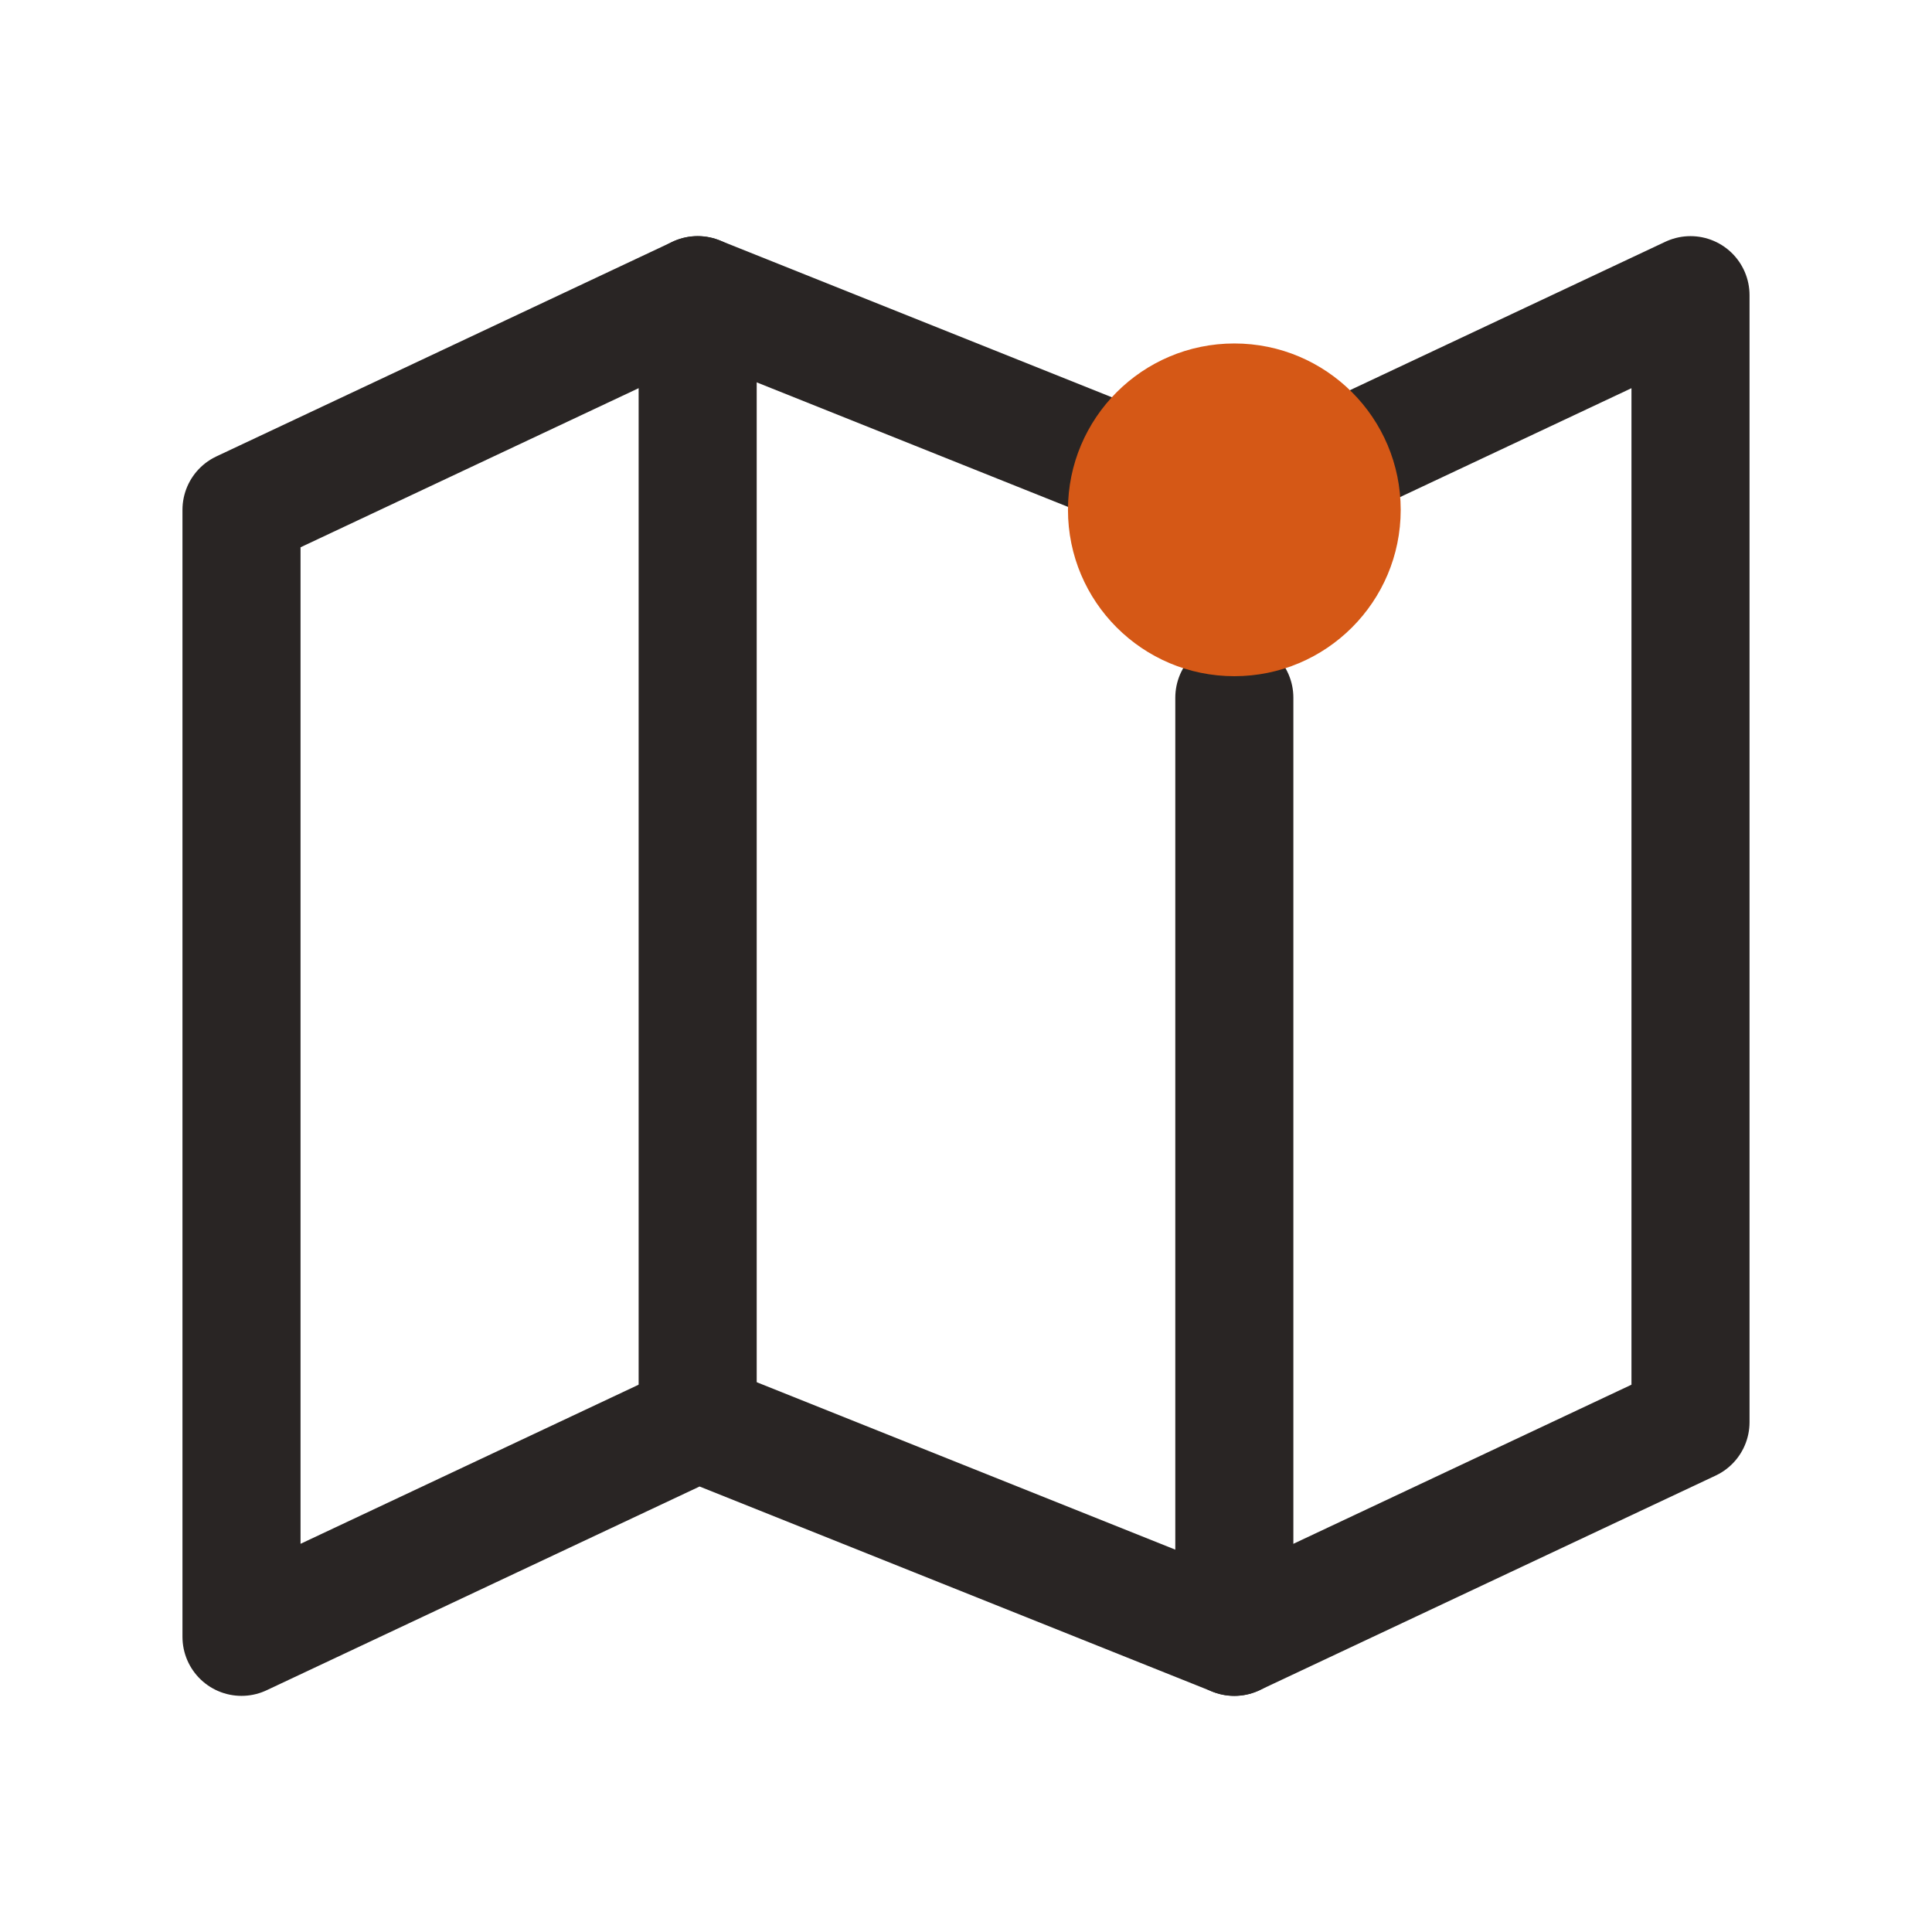
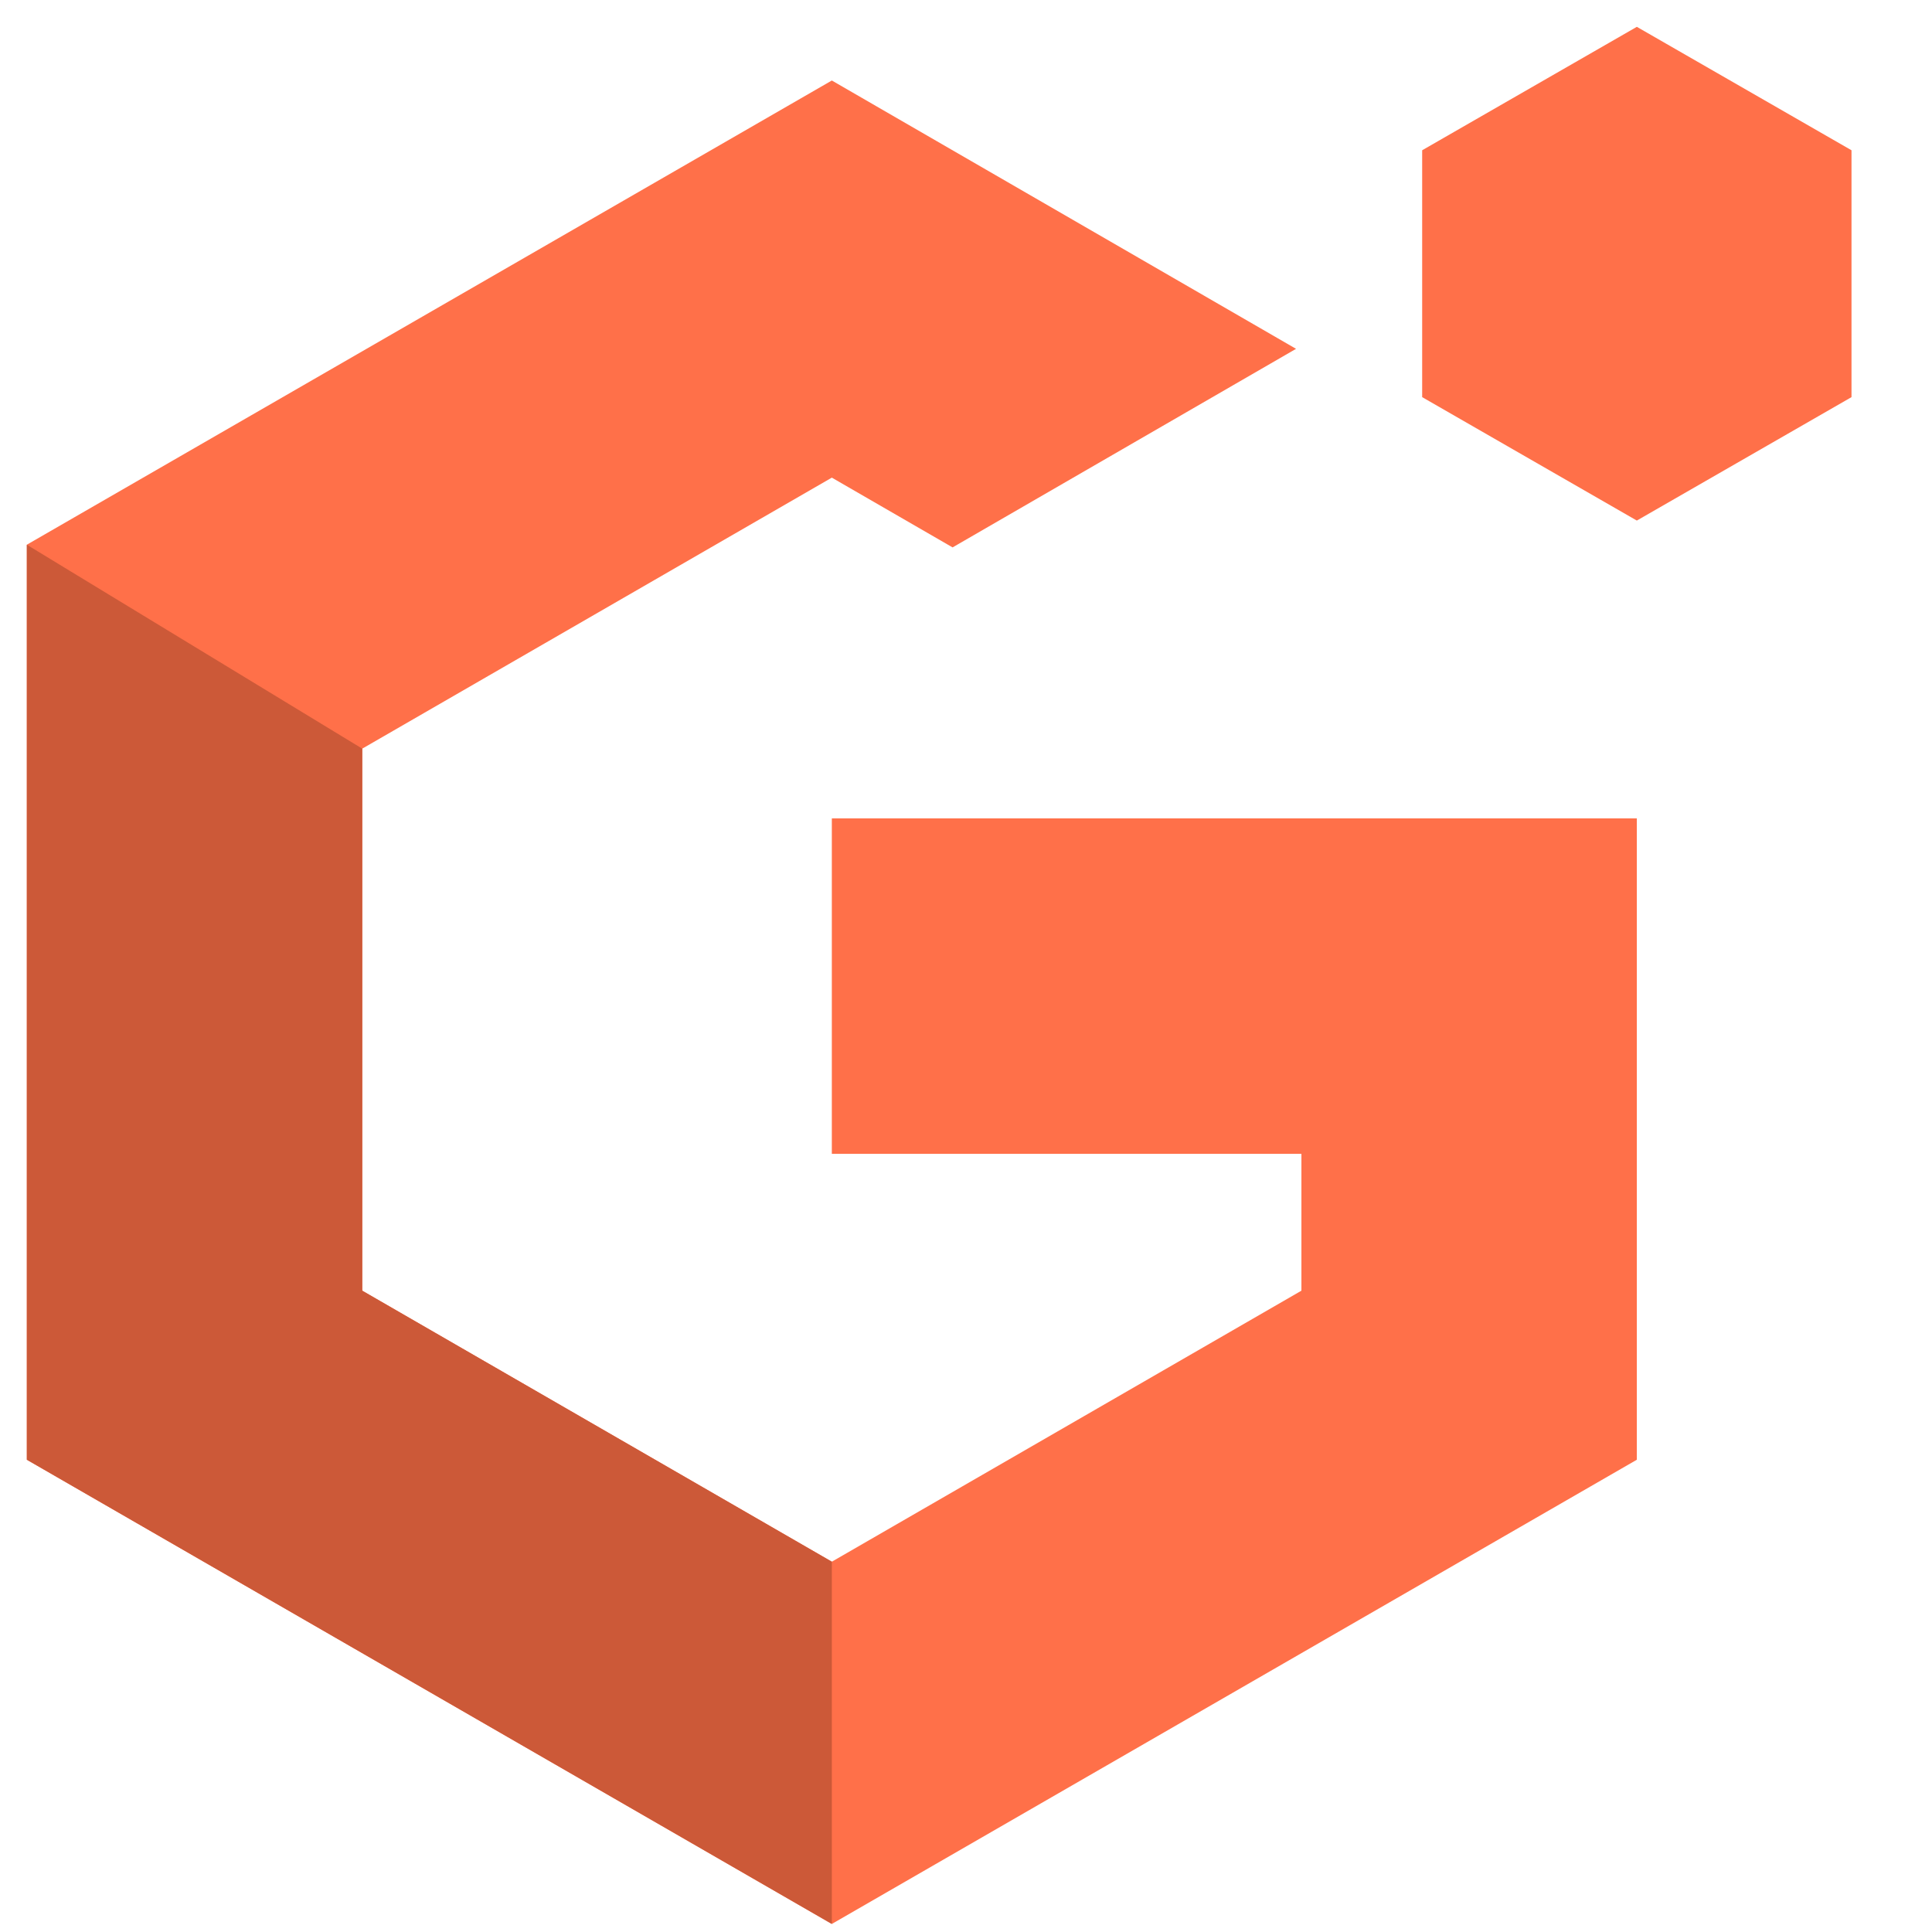
- <svg xmlns="http://www.w3.org/2000/svg" width="36" height="36" viewBox="0 0 36 36" fill="none">
-   <style>.fold{stroke:#292524}.point{fill:#d55816}@media(prefers-color-scheme:dark){.fold{stroke:#f7f3ef}.point{fill:#f08a50}}</style>
-   <g class="fold" stroke-width="2.2" stroke-linejoin="round" stroke-linecap="round">
-     <path d="m4.5 9.5 8.5-4 10 4 8.5-4v21L23 30.5l-10-4-8.5 4Z" />
-     <path d="M13 5.5v21M23 13v17.5" />
-   </g>
-   <circle class="point" cx="23" cy="9.5" r="3.1" />
+ <svg xmlns="http://www.w3.org/2000/svg" width="72" height="72" viewBox="0 0 72 72" fill="none">
+   <path fill="#ff7049" d="M31 3 48.3 13 35.5 20.4 31 17.8 13.5 27.9v20.2L31 58.2l17.5-10.1V43H31V30.5h30v23.9L31 71.7 1 54.4V20.3L31 3Z" />
+   <path fill="#cc5938" d="m1 20.3 12.5 7.6v20.2L31 58.2v13.5L1 54.4V20.3Z" />
+   <path fill="#ff7049" d="m61 1 8 4.6v9.2l-8 4.6-8-4.6V5.6L61 1Z" />
</svg>
